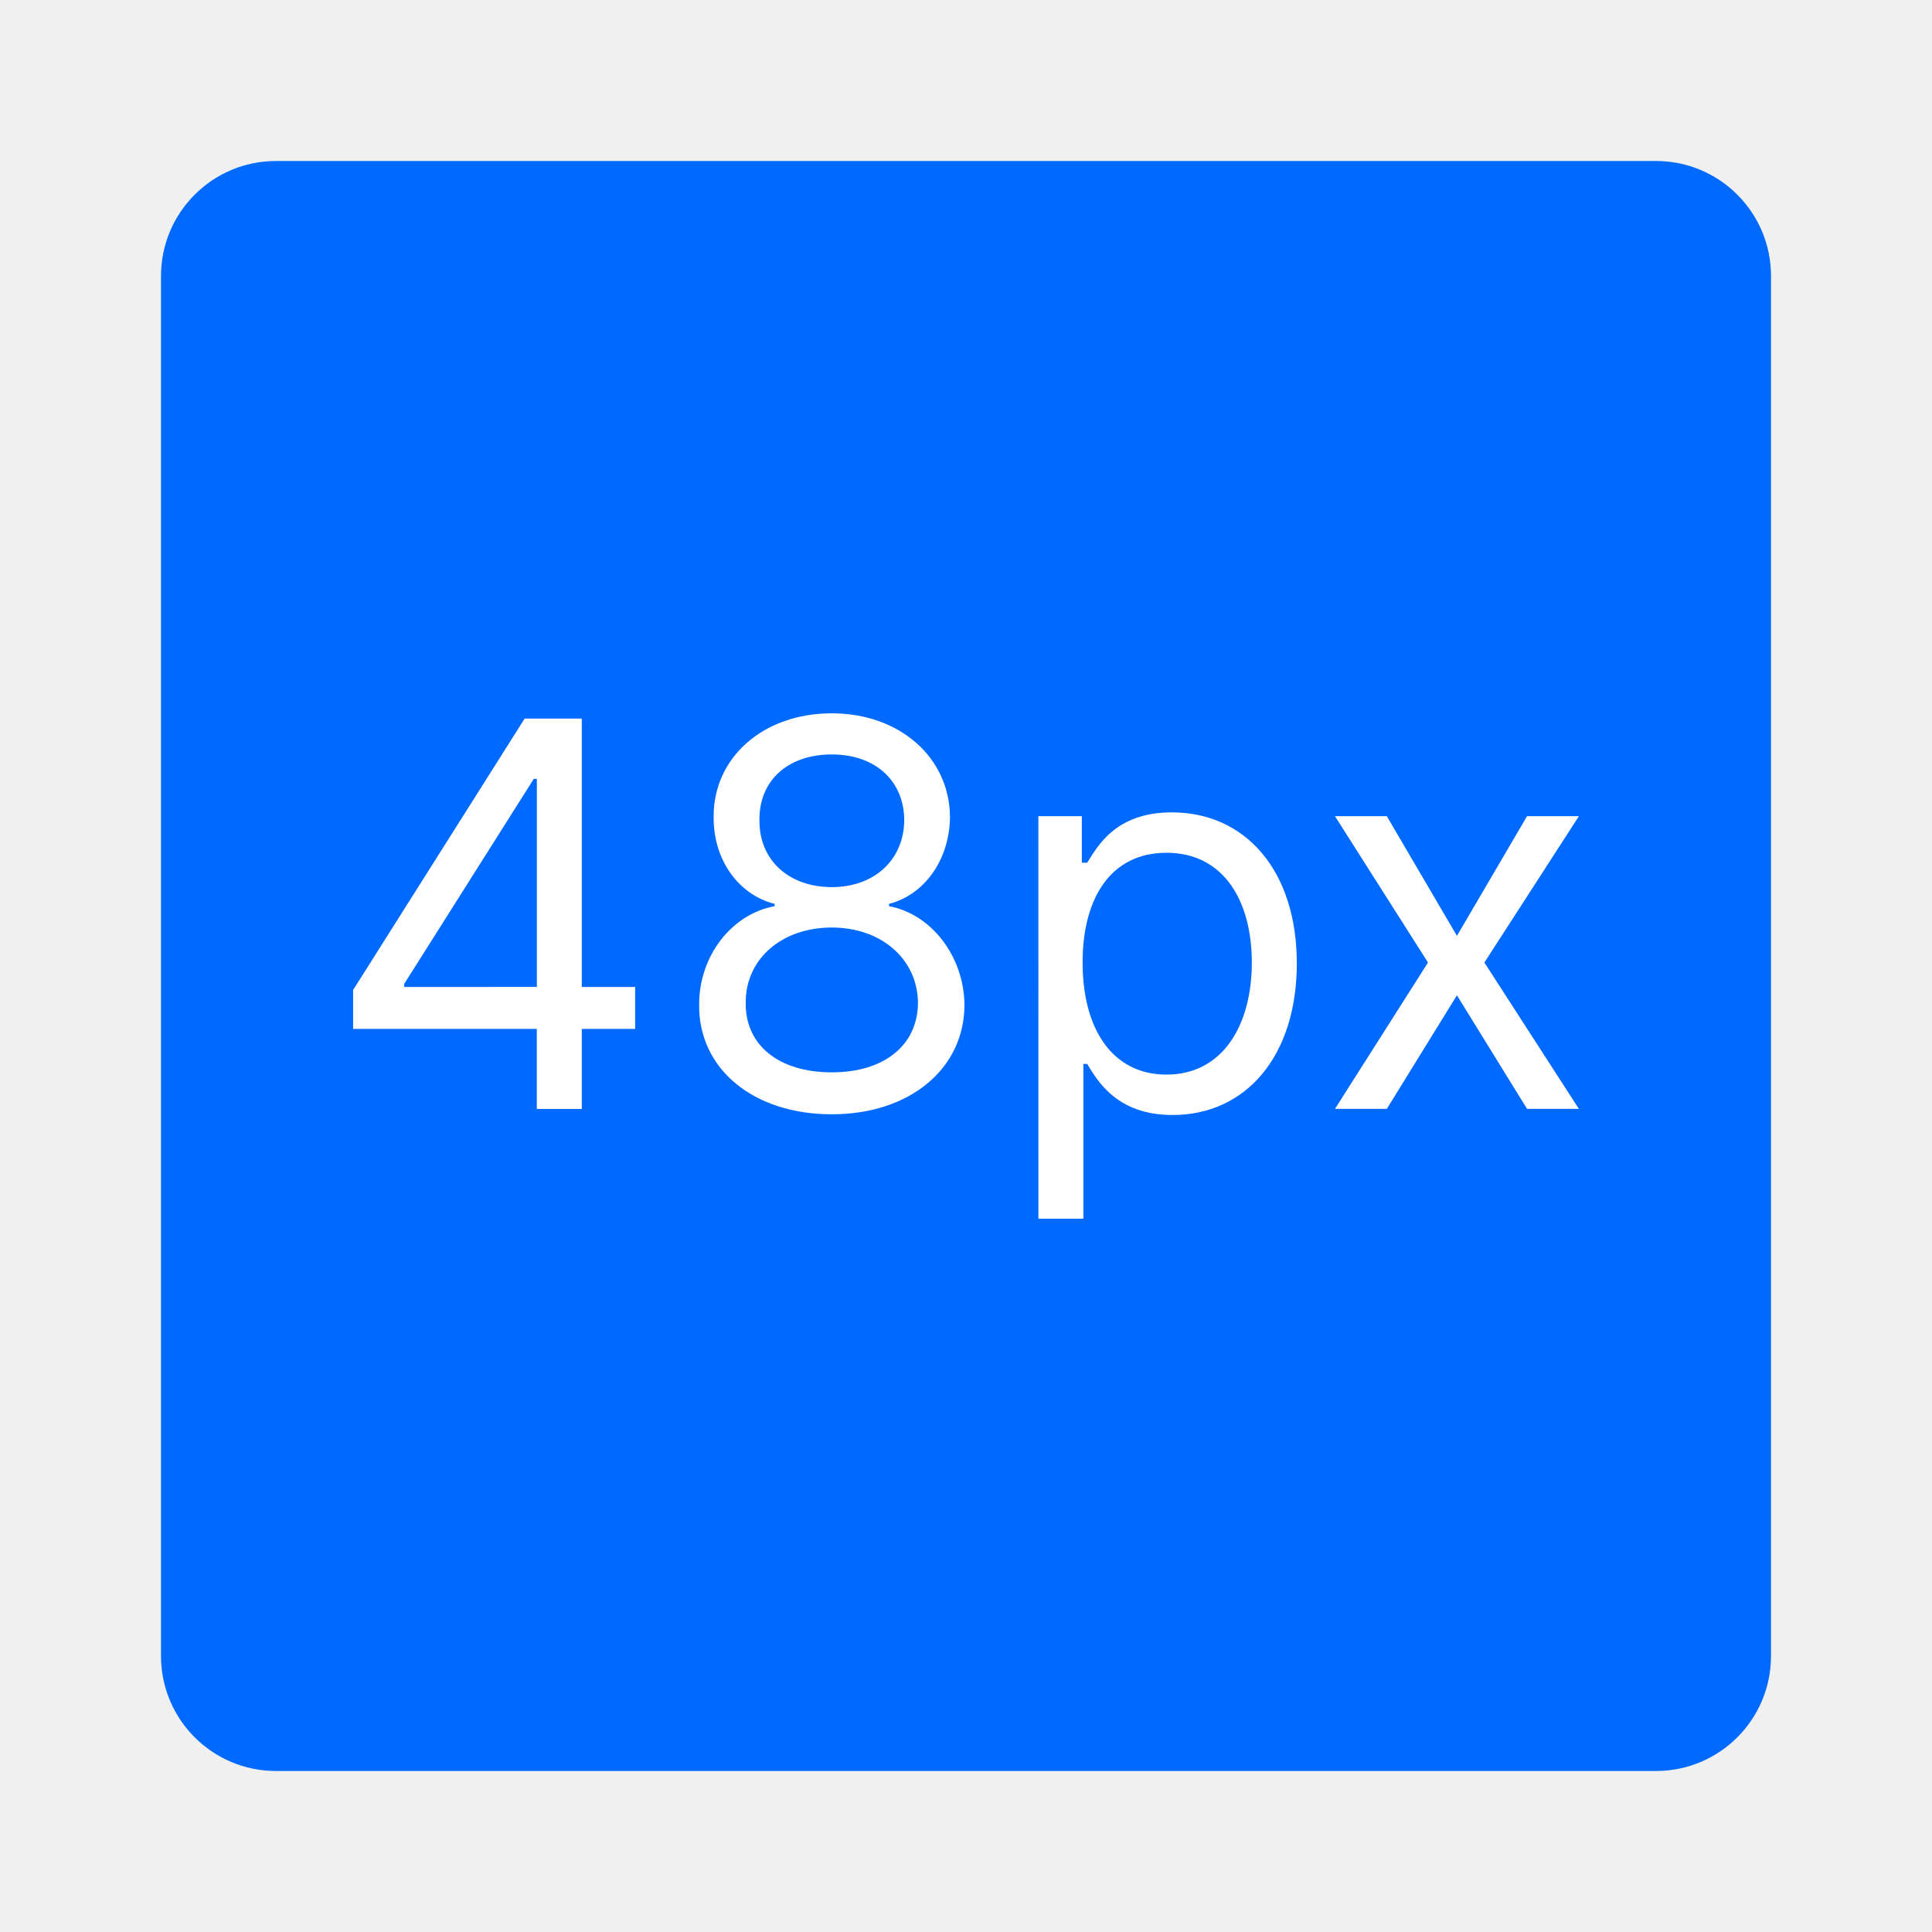
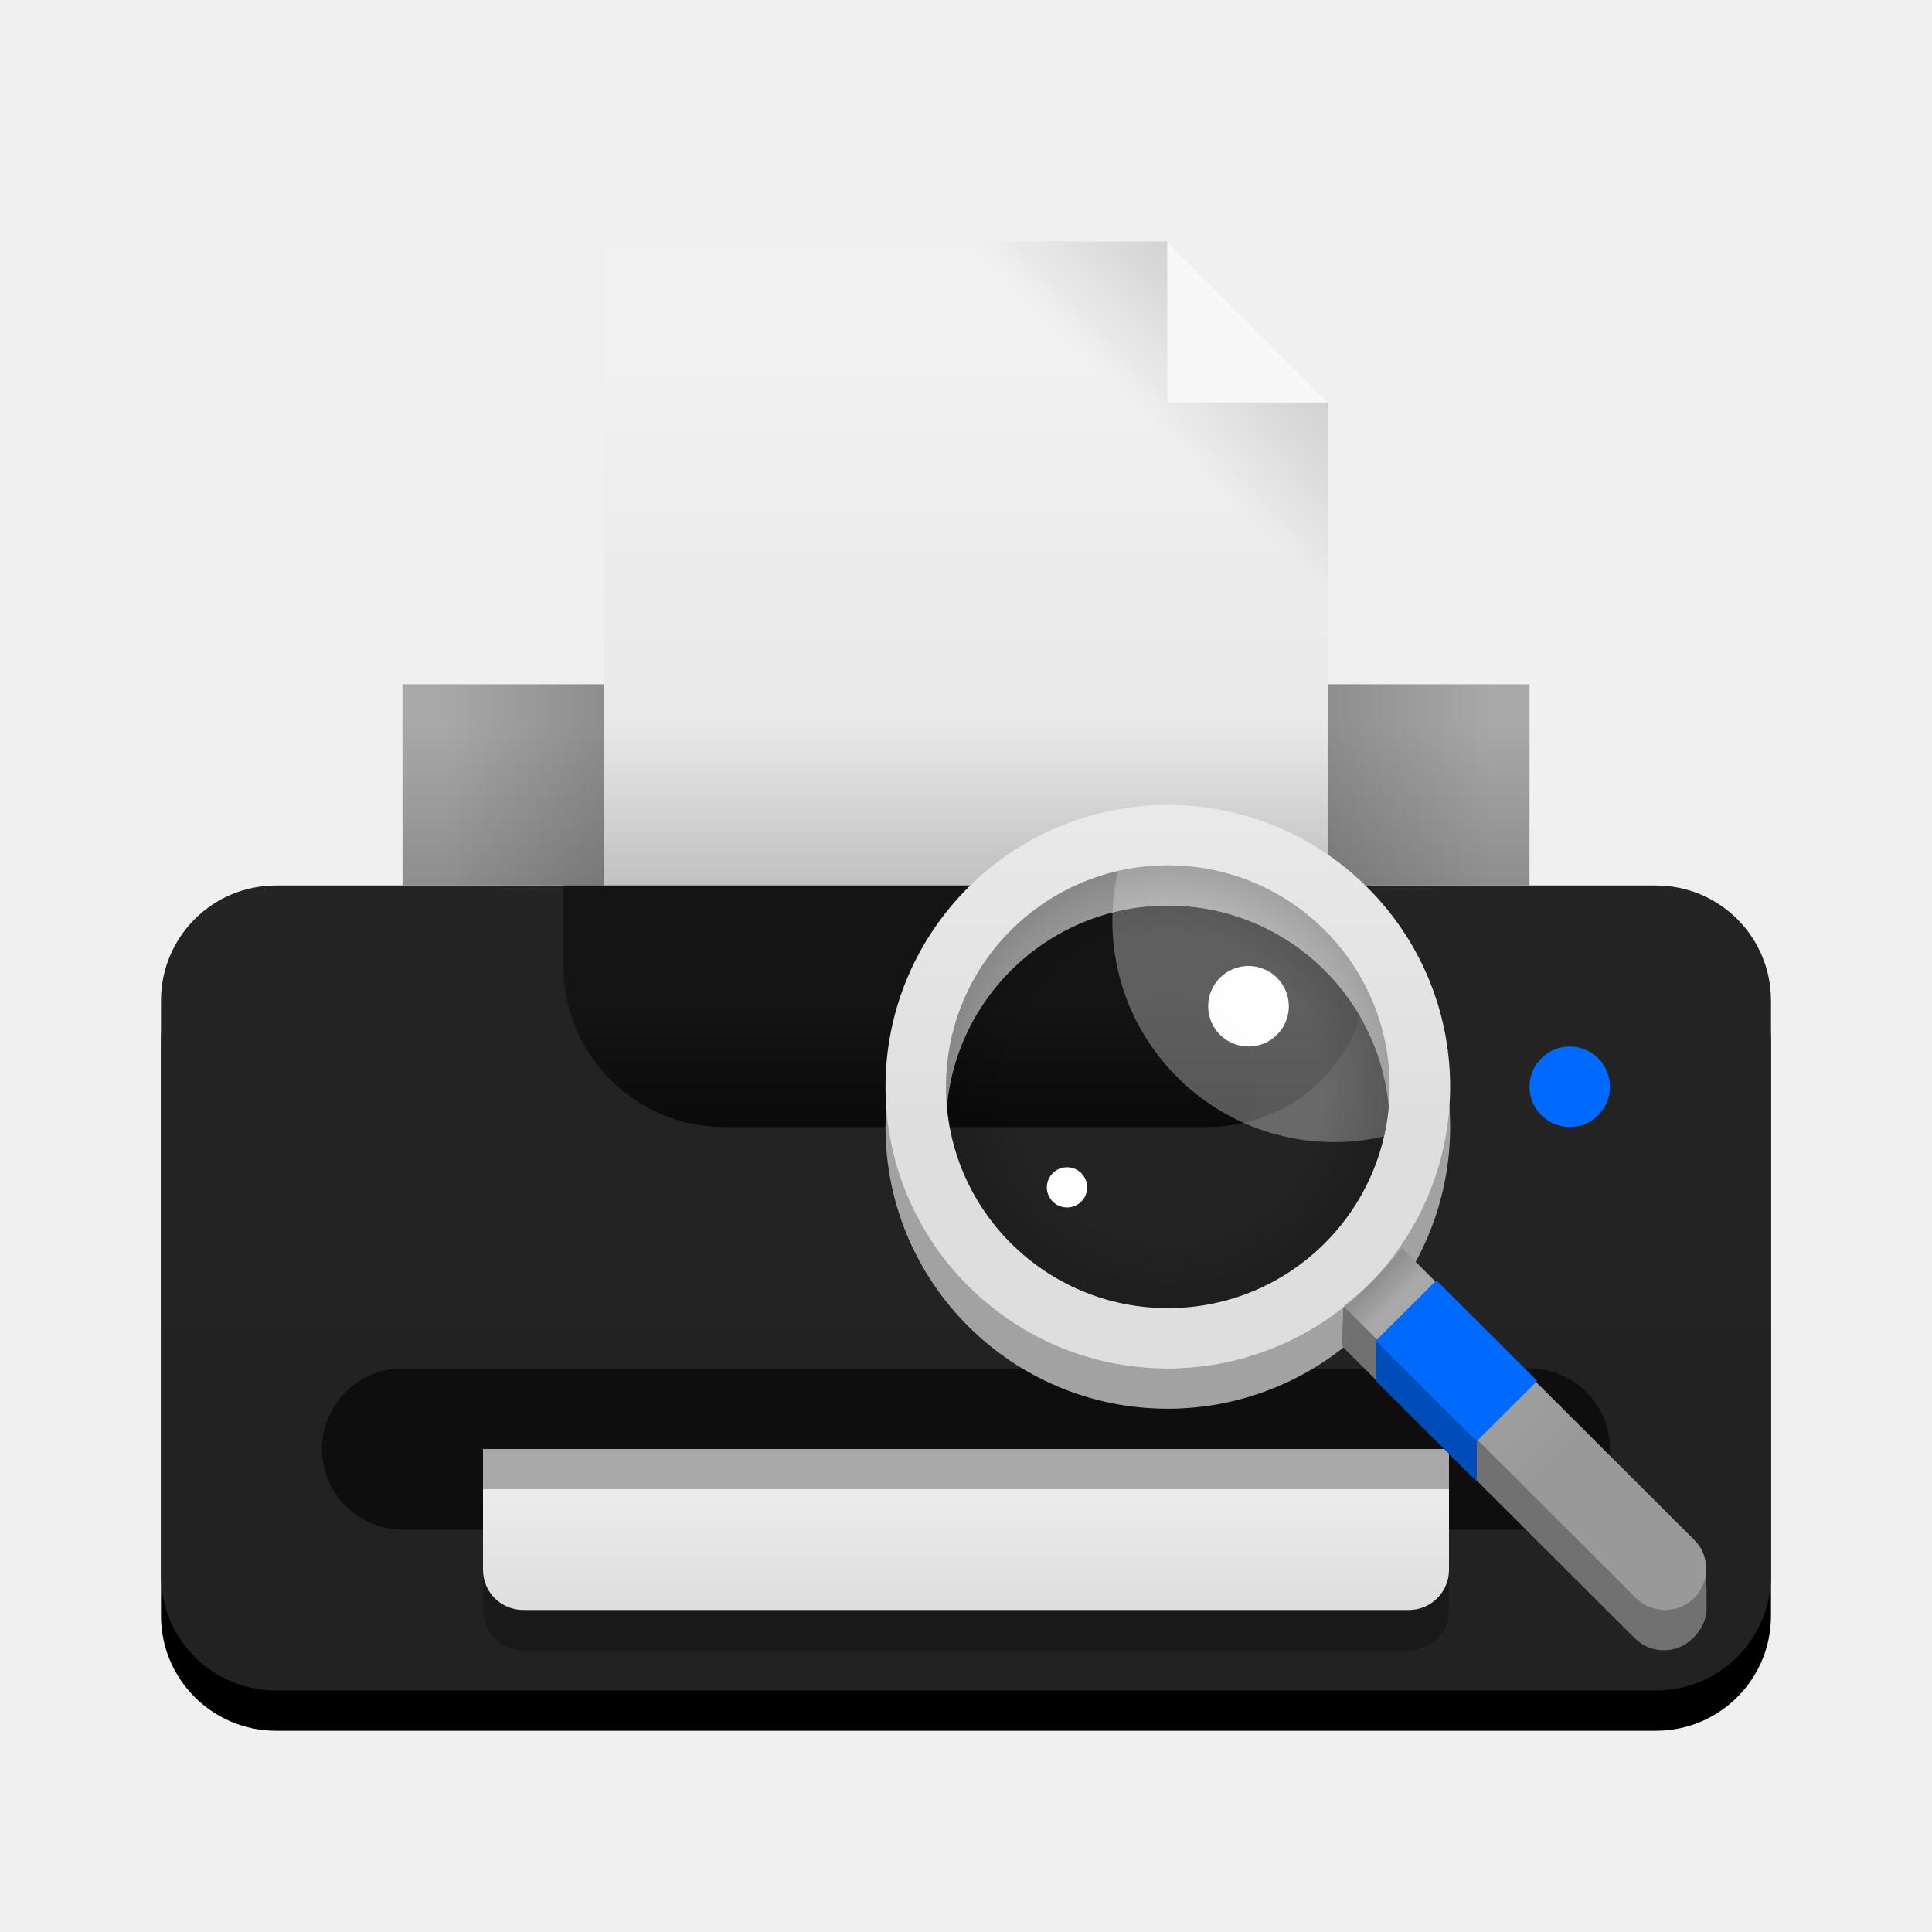
- <svg xmlns="http://www.w3.org/2000/svg" version="1.1" viewBox="0 0 48 48">
-   <rect x="4" y="4" width="40" height="40" rx="2.857" ry="2.857" fill="#006aff" stroke-width="1.429" />
-   <g fill="#fff" stroke-width="1.429" aria-label="48px">
-     <path d="m8.773 25.563h4.564v1.989h1.117v-1.989h1.326v-1.042h-1.326v-6.667h-1.42l-4.261 6.742zm1.269-1.042v-0.076l3.22-5.095h0.076v5.17z" />
-     <path d="m20.667 27.684c1.937 0 3.286-1.132 3.295-2.708-0.009-1.226-0.829-2.268-1.875-2.462v-0.057c0.909-0.237 1.506-1.127 1.515-2.159-0.009-1.477-1.25-2.576-2.936-2.576-1.705 0-2.945 1.098-2.936 2.576-0.009 1.032 0.587 1.922 1.515 2.159v0.057c-1.065 0.194-1.884 1.236-1.875 2.462-0.009 1.577 1.34 2.708 3.295 2.708zm0-5.644c-1.061 0-1.809-0.663-1.799-1.667-0.009-0.985 0.71-1.629 1.799-1.629 1.07 0 1.79 0.644 1.799 1.629-0.009 1.004-0.758 1.667-1.799 1.667zm0 4.602c-1.33 0-2.15-0.682-2.14-1.723-0.009-1.094 0.895-1.875 2.14-1.875 1.226 0 2.131 0.781 2.14 1.875-0.009 1.042-0.829 1.723-2.14 1.723z" />
-     <path d="m25.799 30.278h1.117v-3.845h0.095c0.246 0.398 0.72 1.269 2.121 1.269 1.818 0 3.087-1.458 3.087-3.769 0-2.292-1.269-3.75-3.106-3.75-1.42 0-1.856 0.871-2.102 1.25h-0.133v-1.155h-1.08zm1.098-6.364c0-1.629 0.72-2.727 2.083-2.727 1.42 0 2.121 1.193 2.121 2.727 0 1.553-0.72 2.784-2.121 2.784-1.345 0-2.083-1.136-2.083-2.784z" />
-     <path d="m34.455 20.278h-1.288l2.311 3.636-2.311 3.636h1.288l1.742-2.822 1.742 2.822h1.288l-2.348-3.636 2.348-3.636h-1.288l-1.742 2.973z" />
+ <svg xmlns="http://www.w3.org/2000/svg" xmlns:xlink="http://www.w3.org/1999/xlink" version="1.1" viewBox="0 0 48 48">
+   <defs>
+     <style id="current-color-scheme" type="text/css">.ColorScheme-Highlight {
+         color:#006aff;
+       }
+       .ColorScheme-HighlightedText {
+         color:#ffffff;
+       }</style>
+     <linearGradient id="linearGradient941" x1="32" x2="32" y1="16" y2="44" gradientTransform="translate(-13,3)" gradientUnits="userSpaceOnUse">
+       <stop stop-color="#f1f1f1" offset="0" />
+       <stop stop-color="#dedede" offset="1" />
+     </linearGradient>
+     <linearGradient id="linearGradient951" x1="44" x2="44" y1="42" y2="22" gradientTransform="translate(-24,-4)" gradientUnits="userSpaceOnUse">
+       <stop stop-color="#222" offset="0" />
+       <stop stop-color="#242424" offset="1" />
+     </linearGradient>
+     <linearGradient id="linearGradient1893-8" x2="0" y1="43" y2="35.797" gradientTransform="matrix(.21875 0 0 .55529 10 -1.8776)" gradientUnits="userSpaceOnUse">
+       <stop stop-opacity=".157" offset="0" />
+       <stop stop-opacity="0" offset="1" />
+     </linearGradient>
+     <linearGradient id="linearGradient1022" x1="38" x2="38" y1="22" y2="17" gradientTransform="matrix(1 0 0 .95 -19.7632 -10.08961)" gradientUnits="userSpaceOnUse">
+       <stop stop-color="#a8a8a8" offset="0" />
+       <stop stop-color="#ccc" offset="1" />
+     </linearGradient>
+     <linearGradient id="linearGradient1042" x1="34" x2="34" y1="22" y2="28" gradientTransform="translate(-13,3)" gradientUnits="userSpaceOnUse">
+       <stop stop-color="#141414" offset="0" />
+       <stop offset="1" />
+     </linearGradient>
+     <linearGradient id="linearGradient1014-1-9" x1="38" x2="38" y1="36" y2="40" gradientTransform="matrix(-1,0,0,1,46,-4.0000004e-8)" gradientUnits="userSpaceOnUse" xlink:href="#linearGradient941" />
+     <linearGradient id="linearGradient1123" x1="15" x2="15" y1="6" y2="26" gradientUnits="userSpaceOnUse" xlink:href="#linearGradient941" />
+     <linearGradient id="linearGradient1141" x1="31" x2="28" y1="8" y2="11" gradientUnits="userSpaceOnUse" xlink:href="#linearGradient1530" />
+     <linearGradient id="linearGradient1893-6" x2="0" y1="43" y2="35.797" gradientTransform="matrix(.0390625 0 0 .55529 -22 -8.8776)" gradientUnits="userSpaceOnUse">
+       <stop stop-opacity=".157" offset="0" />
+       <stop stop-opacity="0" offset="1" />
+     </linearGradient>
+     <linearGradient id="linearGradient1893-6-8" x2="0" y1="43" y2="35.797" gradientTransform="matrix(.0390625 0 0 .55529 -22 -56.8776)" gradientUnits="userSpaceOnUse">
+       <stop stop-opacity=".157" offset="0" />
+       <stop stop-opacity="0" offset="1" />
+     </linearGradient>
+     <style type="text/css">.ColorScheme-Highlight {
+     color:#006aff;
+     }
+     .ColorScheme-HighlightedText {
+     color:#ffffff;
+     }</style>
+     <linearGradient id="linearGradient1095" x1="32" x2="32" y1="4" y2="32" gradientTransform="translate(41,-11)" gradientUnits="userSpaceOnUse">
+       <stop stop-color="#f1f1f1" offset="0" />
+       <stop stop-color="#dedede" offset="1" />
+     </linearGradient>
+     <linearGradient id="linearGradient1108" x1="27" x2="44" y1="27" y2="44" gradientTransform="matrix(1.021744 0 0 1.021744 -16.6037 .5760709)" gradientUnits="userSpaceOnUse">
+       <stop stop-color="#bdbdbd" offset="0" />
+       <stop stop-color="#999" offset="1" />
+     </linearGradient>
+     <linearGradient id="linearGradient1530" x1="28" x2="29" y1="28" y2="29" gradientTransform="matrix(1.021744 0 0 1.021744 -.2557928 -.9565452)" gradientUnits="userSpaceOnUse">
+       <stop stop-opacity=".16" offset="0" />
+       <stop stop-opacity="0" offset="1" />
+     </linearGradient>
+     <radialGradient id="radialGradient1532" cx="24" cy="26" r="8" gradientTransform="matrix(1.375,0,0,1.375,-15,-17.75)" gradientUnits="userSpaceOnUse">
+       <stop stop-opacity=".014" offset="0" />
+       <stop stop-color="#010101" stop-opacity="0" offset=".7" />
+       <stop stop-opacity=".16" offset="1" />
+     </radialGradient>
+   </defs>
+   <rect x="4" y="23" width="40" height="20" rx="2.857" ry="2.857" stroke-width="1.429" />
+   <rect x="4" y="22" width="40" height="20" rx="2.857" ry="2.857" fill="url(#linearGradient951)" stroke-width="1.429" />
+   <path d="m12 37v3c0 0.554 0.446 1 1 1h22c0.554 0 1-0.446 1-1v-3h-12.27z" fill-opacity=".28" />
+   <rect x="10" y="17" width="28" height="5" fill="url(#linearGradient1022)" />
+   <path d="m15 6v16h18v-12l-4-4z" fill="url(#linearGradient1123)" />
+   <path d="m21 6h8l4 4v8z" fill="url(#linearGradient1141)" />
+   <path d="m29 10h4l-4-4z" fill="#f7f7f7" />
+   <rect x="8" y="34" width="32" height="4" rx="2" ry="2" fill-opacity=".6" />
+   <circle class="ColorScheme-Highlight" cx="39" cy="27" r="1" fill="currentColor" />
+   <path d="m14 22v2c0 2.216 1.784 4 4 4h12c2.216 0 4-1.784 4-4v-2h-11z" fill="url(#linearGradient1042)" />
+   <rect x="10" y="18" width="28" height="4" fill="url(#linearGradient1893-8)" />
+   <path d="m12 36v3c0 0.554 0.446 1 1 1h22c0.554 0 1-0.446 1-1v-3h-12.27z" fill="url(#linearGradient1014-1-9)" />
+   <rect x="12" y="36" width="24" height="1" fill="#a8a8a8" />
+   <rect transform="rotate(-90)" x="-22" y="11" width="5" height="4" fill="url(#linearGradient1893-6)" />
+   <rect transform="matrix(0,-1,-1,0,0,0)" x="-22" y="-37" width="5" height="4" fill="url(#linearGradient1893-6-8)" />
+   <g transform="matrix(.500013 0 0 .5000014 -2.000052 -2.000006)" stroke-width="2">
+     <g transform="matrix(1.002016,0,0,1,43.99079,39.99989)" stroke-width="1.998">
+       <g transform="translate(48,3.000672)" stroke-width="3.996">
+         <path d="m-30 2.999c-7.732 0-14 6.268-14 14 0 7.732 6.268 14 14 14 3.022-5.58e-4 5.963-0.979 8.383-2.789 1.073-0.802 2.026-1.755 2.828-2.828 1.81-2.42 2.789-5.361 2.789-8.383 0-7.732-6.268-14-14-14zm0 3c6.075 0 11 4.925 11 11s-4.925 11-11 11-11-4.925-11-11 4.925-11 11-11z" fill="#a2a2a2" />
+         <path d="m-18.471 25c-2.89 2.89-1.868 2.89 0 0zm0 0-2.828 0.889-0.061 2.001 14.512 14.512c0.798 0.798 2.092 0.798 2.89 0 0.403-0.403 0.679-0.933 0.676-1.461-0.007-1.033 0.034-2.856-0.4-3.121zm-2.89 2.89c2.89-2.89 2.89-2.89 0 0z" fill="#717171" />
+         <path class="ColorScheme-Highlight" d="m-16.682 25.616-3 2-6.25e-4 2 5.001 5v-2l3-2z" fill="currentColor" />
+         <path d="m-16.682 25.616-3 2-6.25e-4 2 5.001 5v-2l3-2z" fill-opacity=".27" />
+       </g>
+       <path d="m29.59 26c-2.89 2.89-1.868 2.89 0 0zm0 0c-0.82 1.097-1.793 2.07-2.89 2.89l14.512 14.512c0.798 0.798 2.092 0.798 2.89 0 0.798-0.798 0.798-2.092 0-2.89zm-2.89 2.89c2.89-2.89 2.89-2.89 0 0z" fill="url(#linearGradient1108)" stroke-width="1.998" />
+       <path d="m18 4c-7.732 0-14 6.268-14 14s6.268 14 14 14c3.022-5.58e-4 5.963-0.979 8.383-2.789 1.073-0.802 2.026-1.755 2.828-2.828 1.81-2.42 2.789-5.361 2.789-8.383 0-7.732-6.268-14-14-14zm0 3c6.075 0 11 4.925 11 11s-4.925 11-11 11-11-4.925-11-11 4.925-11 11-11z" fill="url(#linearGradient1095)" stroke-width="1.998" />
+       <path class="ColorScheme-Highlight" d="m31.318 27.617-3 3 5 5 3-3z" fill="currentColor" stroke-width="3.996" />
+       <path d="m29.59 26c-0.82 1.097-1.793 2.07-2.89 2.89l14.512 14.512c0.798 0.798 2.092 0.798 2.89 0 0.798-0.798 0.798-2.092 0-2.89z" fill="url(#linearGradient1530)" stroke-width="1.998" />
+       <g transform="matrix(1.375,0,0,1.375,-15,-17.75)" fill="#fff" stroke-linecap="round" stroke-linejoin="round" stroke-opacity=".5">
+         <circle transform="scale(-1,1)" cx="-26.909" cy="23.091" r="1.455" stroke-width="3.996" />
+         <circle transform="scale(-1,1)" cx="-20.364" cy="29.636" r=".727" stroke-width="3.996" />
+         <path d="m24 18a8 8 0 0 0-1.795 0.205 8 8 0 0 0-0.205 1.795 8 8 0 0 0 8 8 8 8 0 0 0 1.795-0.205 8 8 0 0 0 0.205-1.795 8 8 0 0 0-8-8z" fill-opacity=".32" stroke-width="1.453" />
+       </g>
+       <circle cx="18" cy="18" r="11" fill="url(#radialGradient1532)" stroke-width="1.998" />
+     </g>
  </g>
</svg>
